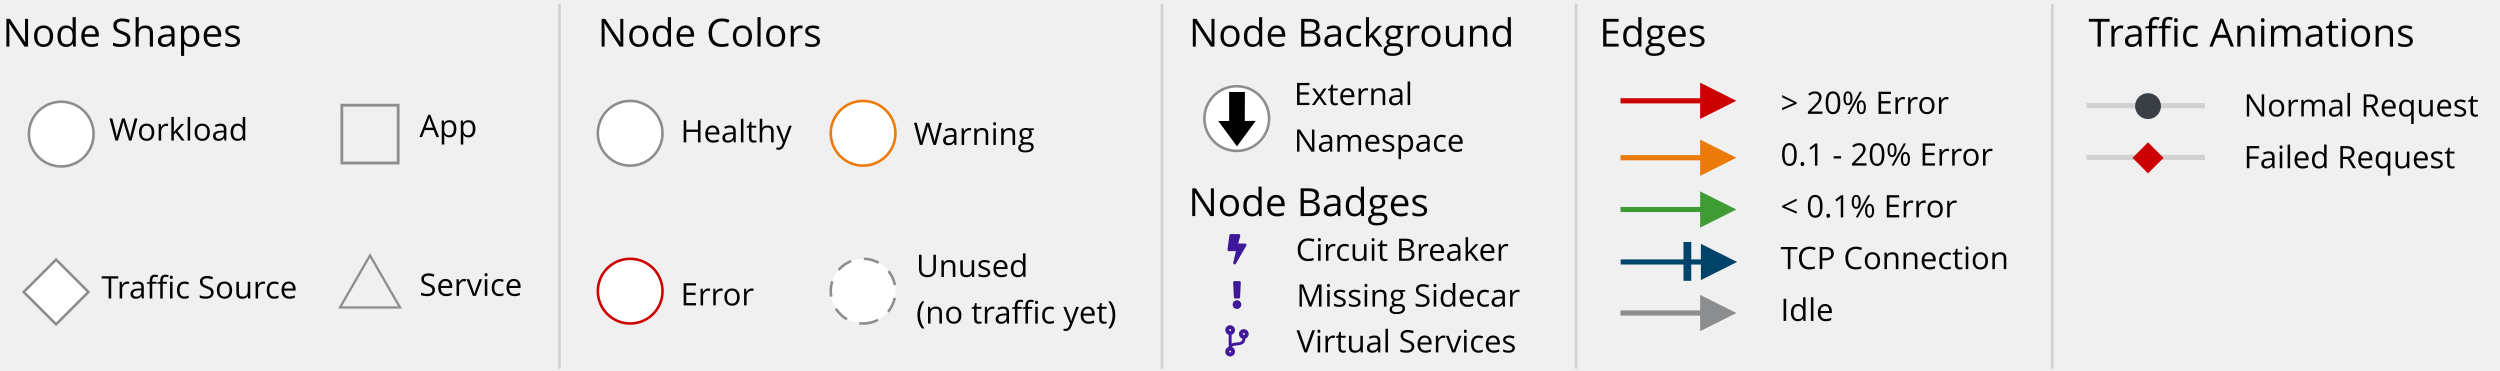
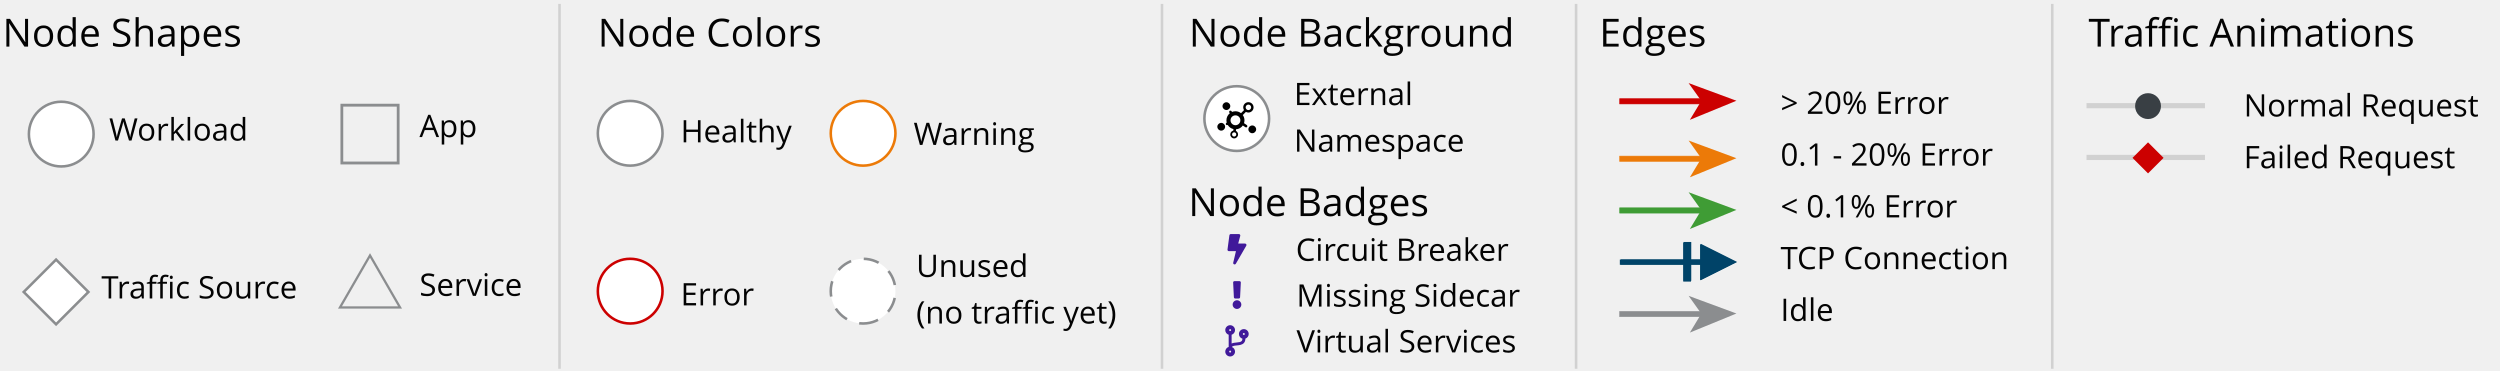
<svg xmlns="http://www.w3.org/2000/svg" width="966" height="143" viewBox="0 0 966 143" version="1.1" id="svg126">
  <defs id="defs14">
    <marker orient="auto" refY="0" refX="0" id="TriangleOutL" style="overflow:visible">
      <path id="path2196" d="M 5.77,0 -2.88,5 V -5 Z" style="fill:#000000;fill-opacity:1;fill-rule:evenodd;stroke:#000000;stroke-width:1pt;stroke-opacity:1" transform="scale(0.8)" />
    </marker>
    <marker orient="auto" refY="0" refX="0" id="Arrow1Sstart" style="overflow:visible">
      <path id="path1281" d="M 0,0 5,-5 -12.5,0 5,5 Z" style="fill:#000000;fill-opacity:1;fill-rule:evenodd;stroke:#000000;stroke-width:1pt;stroke-opacity:1" transform="matrix(0.2,0,0,0.2,1.2,0)" />
    </marker>
    <marker orient="auto" refY="0" refX="0" id="Arrow1Lend" style="overflow:visible">
      <path id="path1272" d="M 0,0 5,-5 -12.5,0 5,5 Z" style="fill:#000000;fill-opacity:1;fill-rule:evenodd;stroke:#000000;stroke-width:1pt;stroke-opacity:1" transform="matrix(-0.8,0,0,-0.8,-10,0)" />
    </marker>
  </defs>
  <path d="M 793,2 V 142" id="Line-4" style="fill:none;fill-rule:evenodd;stroke:#d1d1d1;stroke-width:1;stroke-linecap:square" />
  <path d="M 449,2 V 142" id="path17" style="fill:none;fill-rule:evenodd;stroke:#d1d1d1;stroke-width:1;stroke-linecap:square" />
  <path d="M 216.196,2 V 142" id="path19" style="fill:none;fill-rule:evenodd;stroke:#d1d1d1;stroke-width:1;stroke-linecap:square" />
  <g style="fill:none;fill-rule:evenodd;stroke:none;stroke-width:1" id="Group-8" transform="translate(231,39)">
    <text style="font-weight:normal;font-size:12px;font-family:OpenSans, 'Open Sans';fill:#030303" line-spacing="18" font-weight="normal" font-size="12" id="Healthy">
      <tspan id="tspan21" y="16" x="32">Healthy</tspan>
    </text>
    <circle style="fill:#ffffff;stroke:#8b8d8f" r="12.5" cy="12.5" cx="12.5" id="Oval-7" />
  </g>
  <g style="fill:none;fill-rule:evenodd;stroke:none;stroke-width:1" transform="translate(321,39)" id="Group-9">
    <text style="font-weight:normal;font-size:12px;font-family:OpenSans, 'Open Sans';fill:#030303" line-spacing="18" font-weight="normal" font-size="12" id="Warning">
      <tspan id="tspan26" y="17" x="32">Warning</tspan>
    </text>
    <circle style="fill:#ffffff;stroke:#ec7a08" r="12.5" cy="12.5" cx="12.5" id="circle29" />
  </g>
  <g style="fill:none;fill-rule:evenodd;stroke:none;stroke-width:1" transform="translate(231,100)" id="Group-10">
    <text style="font-weight:normal;font-size:12px;font-family:OpenSans, 'Open Sans';fill:#030303" line-spacing="18" font-weight="normal" font-size="12" id="Error">
      <tspan id="tspan32" y="18" x="32">Error</tspan>
    </text>
    <circle style="fill:#ffffff;stroke:#cc0000" r="12.5" cy="12.5" cx="12.5" id="circle35" />
  </g>
  <text id="Unused-(no-traffic-y" font-size="12" font-weight="normal" line-spacing="18" style="font-weight:normal;font-size:12px;font-family:OpenSans, 'Open Sans';fill:#030303;fill-rule:evenodd;stroke:none;stroke-width:1" x="321" y="94">
    <tspan x="354" y="107" id="tspan38">Unused</tspan>
    <tspan x="354" y="125" id="tspan40">(no traffic yet)</tspan>
  </text>
  <path d="m 333.5,125 c 6.904,0 12.5,-5.596 12.5,-12.5 0,-6.904 -5.596,-12.5 -12.5,-12.5 -6.904,0 -12.5,5.596 -12.5,12.5 0,6.904 5.596,12.5 12.5,12.5 z" id="path43" style="fill:#ffffff;fill-rule:evenodd;stroke:#8b8d8f;stroke-width:1;stroke-dasharray:6, 5" />
  <text style="font-weight:normal;font-size:12px;font-family:OpenSans, 'Open Sans';fill:#030303;fill-rule:evenodd;stroke:none;stroke-width:1" line-spacing="18" font-weight="normal" font-size="12" id="text447" x="467.008" y="27.602">
    <tspan id="tspan443" y="40.602" x="500.008">External</tspan>
    <tspan id="tspan445" y="58.602" x="500.008">Namespace</tspan>
  </text>
  <text id="Node-Colors" font-size="15" font-weight="500" line-spacing="10" style="font-weight:500;font-size:15px;font-family:OpenSans-Semibold, 'Open Sans';fill:#030303;fill-rule:evenodd;stroke:none;stroke-width:1" x="-93" y="2">
    <tspan x="231" y="18" id="tspan47">Node Colors</tspan>
  </text>
  <text id="Edges" font-size="15" font-weight="500" line-spacing="10" style="font-weight:500;font-size:15px;font-family:OpenSans-Semibold, 'Open Sans';fill:#030303;fill-rule:evenodd;stroke:none;stroke-width:1" x="51" y="2">
    <tspan x="618" y="18" id="tspan51">Edges</tspan>
  </text>
  <text y="31" x="627" style="font-weight:normal;font-size:12px;font-family:OpenSans, 'Open Sans';fill:#030303;fill-rule:evenodd;stroke:none;stroke-width:1" line-spacing="18" font-weight="normal" font-size="12" id="&gt;-20%-Error">
    <tspan id="tspan58" y="44" x="688">&gt; 20% Error</tspan>
  </text>
  <text y="31" x="627" style="font-weight:normal;font-size:12px;font-family:OpenSans, 'Open Sans';fill:#030303;fill-rule:evenodd;stroke:none;stroke-width:1" line-spacing="18" font-weight="normal" font-size="12" id="0.1---20%-Error">
    <tspan id="tspan61" y="64" x="688">0.1 - 20% Error</tspan>
  </text>
  <text y="31" x="627" style="font-weight:normal;font-size:12px;font-family:OpenSans, 'Open Sans';fill:#030303;fill-rule:evenodd;stroke:none;stroke-width:1" line-spacing="18" font-weight="normal" font-size="12" id="&lt;-0.1%-Error">
    <tspan id="tspan64" y="84" x="688">&lt; 0.1% Error</tspan>
  </text>
  <text y="31" x="627" style="font-weight:normal;font-size:12px;font-family:OpenSans, 'Open Sans';fill:#030303;fill-rule:evenodd;stroke:none;stroke-width:1" line-spacing="18" font-weight="normal" font-size="12" id="Idle">
    <tspan id="tspan67" y="124" x="688">Idle</tspan>
  </text>
  <text y="31" x="627" style="font-weight:normal;font-size:12px;font-family:OpenSans, 'Open Sans';fill:#030303;fill-rule:evenodd;stroke:none;stroke-width:1" line-spacing="18" font-weight="normal" font-size="12" id="TCP-Connection">
    <tspan id="tspan70" y="104" x="688">TCP Connection</tspan>
  </text>
  <path id="Line" d="m 671.224,101.222 -14,-7 v 14 z m -44,1 h 31 1 v -2 h -1 -31 -1 v 2 z" style="fill:#004368;fill-rule:nonzero;stroke:none;stroke-width:1" />
  <path d="m 652,95 v 12" id="Line-2" style="fill:none;fill-rule:evenodd;stroke:#004368;stroke-width:3;stroke-linecap:square" />
  <text id="Traffic-Animations" font-size="15" font-weight="500" line-spacing="10" style="font-weight:500;font-size:15px;font-family:OpenSans-Semibold, 'Open Sans';fill:#030303;fill-rule:evenodd;stroke:none;stroke-width:1" x="51" y="2">
    <tspan x="807" y="18" id="tspan79">Traffic Animations</tspan>
  </text>
  <text style="font-weight:normal;font-size:12px;font-family:OpenSans, 'Open Sans';fill:#030303;fill-rule:evenodd;stroke:none;stroke-width:1" line-spacing="18" font-weight="normal" font-size="12" id="Normal-Request" x="807" y="32">
    <tspan id="tspan82" y="45" x="867">Normal Request</tspan>
  </text>
  <text style="font-weight:normal;font-size:12px;font-family:OpenSans, 'Open Sans';fill:#030303;fill-rule:evenodd;stroke:none;stroke-width:1" line-spacing="18" font-weight="normal" font-size="12" id="Failed-Request" x="807" y="32">
    <tspan id="tspan85" y="65" x="867">Failed Request</tspan>
  </text>
  <path style="fill:none;fill-rule:evenodd;stroke:#d1d1d1;stroke-width:2;stroke-linecap:square" id="path88" d="M 807.224,40.833 H 851" />
  <path style="fill:none;fill-rule:evenodd;stroke:#d1d1d1;stroke-width:2;stroke-linecap:square" id="path90" d="M 807.224,60.833 H 851" />
  <circle style="fill:#393f44;fill-rule:evenodd;stroke:none;stroke-width:1" r="5" cy="41" cx="830" id="Oval-3" />
  <polygon style="fill:#cc0000;fill-rule:evenodd;stroke:none;stroke-width:1" points="17,29 23,23 29,29 23,35 " id="Polygon" transform="translate(807,32)" />
  <text style="font-weight:normal;font-size:12px;font-family:OpenSans, 'Open Sans';fill:#030303;fill-rule:evenodd;stroke:none;stroke-width:1" line-spacing="18" font-weight="normal" font-size="12" id="Failed-Request-7" x="440.707" y="67.785">
    <tspan id="tspan85-5" y="100.785" x="500.707">Circuit Breaker</tspan>
  </text>
  <text y="39.314" x="11.163" id="App/Workload" font-size="12" font-weight="normal" line-spacing="18" style="font-weight:normal;font-size:12px;font-family:OpenSans, 'Open Sans';fill:#030303;fill-rule:evenodd;stroke:none;stroke-width:1">
    <tspan x="42.163" y="54.314" id="tspan95">Workload</tspan>
  </text>
  <circle id="Oval-5" cx="23.663" cy="51.814" r="12.5" style="fill:#ffffff;fill-rule:evenodd;stroke:#8b8d8f;stroke-width:1" />
  <circle style="fill:#ffffff;fill-rule:evenodd;stroke:#8b8d8f;stroke-width:1" r="12.5" cy="45.814" cx="477.879" id="circle2046" />
  <text x="131.065" id="App/Workload-(Extern" font-size="12" font-weight="normal" line-spacing="18" style="font-weight:normal;font-size:12px;font-family:OpenSans, 'Open Sans';fill:#030303;fill-rule:evenodd;stroke:none;stroke-width:1" y="39.966">
    <tspan x="162.065" y="52.966" id="tspan100">App</tspan>
  </text>
  <text y="94.314" x="128.065" id="Service" font-size="12" font-weight="normal" line-spacing="18" style="font-weight:normal;font-size:12px;font-family:OpenSans, 'Open Sans';fill:#030303;fill-rule:evenodd;stroke:none;stroke-width:1">
    <tspan x="162.065" y="114.314" id="tspan108">Service</tspan>
  </text>
  <path style="fill:#40199a;fill-opacity:1;fill-rule:evenodd;stroke:none;stroke-width:0.023" d="m 481.088,94.11 h -2.646 l 0.794,-2.977 c 0.093,-0.349 -0.171,-0.692 -0.532,-0.692 h -3.119 c -0.276,0 -0.509,0.204 -0.546,0.478 l -0.734,5.504 c -0.044,0.33 0.213,0.623 0.546,0.623 h 2.722 l -1.056,4.46 c -0.083,0.348 0.184,0.677 0.535,0.677 0.191,0 0.376,-0.1 0.476,-0.275 l 4.036,-6.972 c 0.212,-0.366 -0.052,-0.826 -0.476,-0.826 z" id="path1166" />
  <g style="fill:none;fill-rule:evenodd;stroke:none;stroke-width:1" transform="translate(9.163209,100.314)" id="Group-7">
    <text style="font-weight:normal;font-size:12px;font-family:OpenSans, 'Open Sans';fill:#030303" line-spacing="18" font-weight="normal" font-size="12" id="Traffic-Source">
      <tspan id="tspan114" y="15" x="30">Traffic Source</tspan>
    </text>
    <polygon style="fill:#ffffff;stroke:#8b8d8f" points="0,12.5 12.5,0 25,12.5 12.5,25 " id="polygon117" />
  </g>
  <path id="path1214" d="m 479.648,117.695 c 0,0.925 -0.753,1.678 -1.678,1.678 -0.925,0 -1.678,-0.753 -1.678,-1.678 0,-0.925 0.753,-1.678 1.678,-1.678 0.925,0 1.678,0.753 1.678,1.678 z m -3.161,-8.531 0.285,5.704 c 0.013,0.268 0.234,0.478 0.503,0.478 h 1.391 c 0.268,0 0.489,-0.21 0.503,-0.478 l 0.285,-5.704 c 0.014,-0.287 -0.215,-0.528 -0.503,-0.528 h -1.962 c -0.288,0 -0.517,0.241 -0.503,0.528 z" style="fill:#40199a;fill-opacity:1;fill-rule:evenodd;stroke:none;stroke-width:0.021" />
  <path id="path1287" d="m 482.5,129.055 c 0,-1.043 -0.845,-1.887 -1.887,-1.887 -1.043,0 -1.887,0.845 -1.887,1.887 0,0.859 0.573,1.583 1.357,1.812 -0.014,0.38 -0.099,0.672 -0.26,0.871 -0.363,0.453 -1.163,0.528 -2.01,0.606 -0.665,0.061 -1.354,0.127 -1.918,0.399 v -3.397 c 0.767,-0.241 1.321,-0.956 1.321,-1.8 0,-1.043 -0.845,-1.887 -1.887,-1.887 -1.043,0 -1.887,0.845 -1.887,1.887 0,0.845 0.554,1.56 1.321,1.8 v 4.702 c -0.767,0.243 -1.321,0.958 -1.321,1.803 0,1.043 0.845,1.887 1.887,1.887 1.043,0 1.887,-0.845 1.887,-1.887 0,-0.802 -0.5,-1.489 -1.208,-1.76 0.073,-0.123 0.184,-0.231 0.352,-0.316 0.382,-0.193 0.953,-0.245 1.56,-0.302 0.996,-0.092 2.123,-0.198 2.789,-1.024 0.33,-0.411 0.498,-0.939 0.51,-1.602 0.746,-0.255 1.283,-0.96 1.283,-1.791 z m -7.172,-1.887 c 0.208,0 0.378,0.17 0.378,0.377 0,0.208 -0.17,0.377 -0.378,0.377 -0.208,0 -0.377,-0.17 -0.377,-0.377 0,-0.208 0.17,-0.377 0.377,-0.377 z m 0,9.06 c -0.208,0 -0.377,-0.17 -0.377,-0.377 0,-0.208 0.17,-0.377 0.377,-0.377 0.208,0 0.378,0.17 0.378,0.377 0,0.208 -0.17,0.377 -0.378,0.377 z m 5.285,-7.55 c 0.208,0 0.377,0.17 0.377,0.377 0,0.208 -0.17,0.377 -0.377,0.377 -0.208,0 -0.378,-0.17 -0.378,-0.377 0,-0.208 0.17,-0.377 0.378,-0.377 z" style="fill:#40199a;fill-opacity:1;fill-rule:evenodd;stroke:none;stroke-width:0.024" />
  <text id="Node-Shapes" font-size="15" font-weight="500" line-spacing="10" style="font-weight:500;font-size:15px;font-family:OpenSans-Semibold, 'Open Sans';fill:#030303;fill-rule:evenodd;stroke:none;stroke-width:1" x="1" y="2">
    <tspan x="1" y="18" id="tspan121">Node Shapes</tspan>
  </text>
  <text y="67.484" x="-296.784" id="Traffic-Animations-3" font-size="15" font-weight="500" line-spacing="10" style="font-weight:500;font-size:15px;font-family:OpenSans-Semibold, 'Open Sans';fill:#030303;fill-rule:evenodd;stroke:none;stroke-width:1">
    <tspan x="459.216" y="83.484" id="tspan79-6">Node Badges</tspan>
  </text>
  <text style="font-weight:normal;font-size:12px;font-family:OpenSans, 'Open Sans';fill:#030303;fill-rule:evenodd;stroke:none;stroke-width:1" line-spacing="18" font-weight="normal" font-size="12" id="Failed-Request-7-3" x="440.964" y="85.478">
    <tspan id="tspan85-5-5" y="118.478" x="500.964">Missing Sidecar</tspan>
  </text>
  <text style="font-weight:normal;font-size:12px;font-family:OpenSans, 'Open Sans';fill:#030303;fill-rule:evenodd;stroke:none;stroke-width:1" line-spacing="18" font-weight="normal" font-size="12" id="Failed-Request-7-6" x="440.964" y="103.171">
    <tspan id="tspan85-5-2" y="136.171" x="500.964">Virtual Services</tspan>
  </text>
  <path transform="matrix(0.8866966,0,0,0.9103325,8.761059,7.274937)" d="m 163.628,61.193 -24.538,0 0,-24.538 24.538,0 z" id="path1261" style="fill:none;fill-opacity:1;fill-rule:evenodd;stroke:#8b8d8f;stroke-width:1.214;stroke-opacity:1" />
  <path id="path132" d="m 142.971,98.706 11.603,20.097 -23.206,0 z" style="fill:none;fill-opacity:1;stroke:#8b8d8f;stroke-width:0.887;stroke-opacity:1" />
  <text y="2" x="135.435" style="font-weight:500;font-size:15px;font-family:OpenSans-Semibold, 'Open Sans';fill:#030303;fill-rule:evenodd;stroke:none;stroke-width:1" line-spacing="10" font-weight="500" font-size="15" id="text2036">
-     <tspan id="tspan2034" y="18" x="459.435">Node Background</tspan>
+     <tspan id="tspan2034" y="18" x="459.435" style="-inkscape-font-specification:'Open Sans';font-family:'Open Sans';font-weight:normal;font-style:normal;font-stretch:normal;font-variant:normal">Node Background</tspan>
  </text>
  <flowRoot xml:space="preserve" id="flowRoot2038" style="font-style:normal;font-weight:normal;font-size:40px;line-height:1.25;font-family:sans-serif;letter-spacing:0px;word-spacing:0px;fill:#000000;fill-opacity:1;stroke:none">
    <flowRegion id="flowRegion2040">
      <rect id="rect2042" width="169.172" height="184.268" x="587.438" y="-10.187" />
    </flowRegion>
    <flowPara id="flowPara2044" />
  </flowRoot>
-   <g id="g413" transform="translate(-20,-6)">
-     <path style="color:#000000;font-style:normal;font-variant:normal;font-weight:normal;font-stretch:normal;font-size:medium;line-height:normal;font-family:sans-serif;font-variant-ligatures:normal;font-variant-position:normal;font-variant-caps:normal;font-variant-numeric:normal;font-variant-alternates:normal;font-feature-settings:normal;text-indent:0;text-align:start;text-decoration:none;text-decoration-line:none;text-decoration-style:solid;text-decoration-color:#000000;letter-spacing:normal;word-spacing:normal;text-transform:none;writing-mode:lr-tb;direction:ltr;text-orientation:mixed;dominant-baseline:auto;baseline-shift:baseline;text-anchor:start;white-space:normal;shape-padding:0;clip-rule:nonzero;display:inline;overflow:visible;visibility:visible;opacity:1;isolation:auto;mix-blend-mode:normal;color-interpolation:sRGB;color-interpolation-filters:linearRGB;solid-color:#000000;solid-opacity:1;vector-effect:none;fill:#000000;fill-opacity:1;fill-rule:nonzero;stroke:none;stroke-width:1.431;stroke-linecap:butt;stroke-linejoin:miter;stroke-miterlimit:4;stroke-dasharray:none;stroke-dashoffset:0;stroke-opacity:1;color-rendering:auto;image-rendering:auto;shape-rendering:auto;text-rendering:auto;enable-background:accumulate" d="m 494.938,41.541 v 13.113 h 6.021 l 0.079,-13.113 z" id="path2052" />
-     <path style="fill:#000000;fill-opacity:1;fill-rule:evenodd;stroke:#000000;stroke-width:1.145pt;stroke-opacity:1" d="m 497.968,61.259 -5.724,-7.744 11.448,-0.039 z" id="path419" />
+   <path style="fill:none;fill-rule:evenodd;stroke:#d1d1d1;stroke-width:1;stroke-linecap:square" id="path137" d="M 609,2 V 142" />
+   <path style="fill:#004368;fill-rule:nonzero;stroke:none;stroke-width:1" d="m 670.904,101.308 -14,-7 v 14 z m -44,1 h 31 1 v -2 h -1 -31 -1 v 2 z" id="Line-36" />
+   <path style="fill:none;fill-rule:evenodd;stroke:#004368;stroke-width:3;stroke-linecap:square" id="Line-2-7" d="M 651.904,95.308 V 107.308" />
+   <g style="fill:none;fill-rule:evenodd;stroke:none;stroke-width:1" id="g1839" transform="matrix(1.019255,0,0,1.02259,48.70956,1.474302)">
+     <path style="color:#000000;font-style:normal;font-variant:normal;font-weight:normal;font-stretch:normal;font-size:medium;line-height:normal;font-family:sans-serif;font-variant-ligatures:normal;font-variant-position:normal;font-variant-caps:normal;font-variant-numeric:normal;font-variant-alternates:normal;font-feature-settings:normal;text-indent:0;text-align:start;text-decoration:none;text-decoration-line:none;text-decoration-style:solid;text-decoration-color:#000000;letter-spacing:normal;word-spacing:normal;text-transform:none;writing-mode:lr-tb;direction:ltr;text-orientation:mixed;dominant-baseline:auto;baseline-shift:baseline;text-anchor:start;white-space:normal;shape-padding:0;clip-rule:nonzero;display:inline;overflow:visible;visibility:visible;opacity:1;isolation:auto;mix-blend-mode:normal;color-interpolation:sRGB;color-interpolation-filters:linearRGB;solid-color:#000000;solid-opacity:1;vector-effect:none;fill:#cc0000;fill-opacity:1;fill-rule:nonzero;stroke:#cc0000;stroke-width:0.2;stroke-linecap:butt;stroke-linejoin:miter;stroke-miterlimit:4;stroke-dasharray:none;stroke-dashoffset:2.9;stroke-opacity:1;color-rendering:auto;image-rendering:auto;shape-rendering:auto;text-rendering:auto;enable-background:accumulate" d="m 566.224,35.833 v 2 H 599 v -2 z" id="path3585" />
+     <path style="fill:#cc0000;fill-opacity:1;fill-rule:evenodd;stroke:#cc0000;stroke-width:0.88pt;stroke-opacity:1" d="m 597.873,36.655 -3.615,5.97 14.615,-5.97 -14.929,-5.499 z" id="path1845" />
  </g>
-   <path style="fill:none;fill-rule:evenodd;stroke:#d1d1d1;stroke-width:1;stroke-linecap:square" id="path137" d="M 609,2 V 142" />
-   <path style="fill:#cc0000;fill-rule:nonzero;stroke:none;stroke-width:1" d="m 670.936,38.949 -14,-7 v 14 z m -43.776,1 h 30.776 1 v -2 h -1 -30.776 -1 v 2 z" id="Line-3" />
-   <path id="path54" d="m 670.935,60.949 -14,-7 v 14 z m -43.776,1 h 30.776 1 v -2 h -1 -30.776 -1 v 2 z" style="fill:#ec7a08;fill-rule:nonzero;stroke:none;stroke-width:1" />
-   <path id="path56" d="m 670.935,80.949 -14,-7 v 14 z m -43.776,1 h 30.776 1 v -2 h -1 -30.776 -1 v 2 z" style="fill:#3f9c35;fill-rule:nonzero;stroke:none;stroke-width:1" />
-   <path id="path73" d="m 670.935,120.949 -14,-7 v 14 z m -43.776,1 h 30.776 1 v -2 h -1 -30.776 -1 v 2 z" style="fill:#8b8d8f;fill-rule:nonzero;stroke:none;stroke-width:1" />
+   <g style="fill:none;fill-rule:evenodd;stroke:none;stroke-width:1" id="g1869" transform="matrix(1.019255,0,0,1.02259,48.70956,23.6753)">
+     <path style="color:#000000;font-style:normal;font-variant:normal;font-weight:normal;font-stretch:normal;font-size:medium;line-height:normal;font-family:sans-serif;font-variant-ligatures:normal;font-variant-position:normal;font-variant-caps:normal;font-variant-numeric:normal;font-variant-alternates:normal;font-feature-settings:normal;text-indent:0;text-align:start;text-decoration:none;text-decoration-line:none;text-decoration-style:solid;text-decoration-color:#000000;letter-spacing:normal;word-spacing:normal;text-transform:none;writing-mode:lr-tb;direction:ltr;text-orientation:mixed;dominant-baseline:auto;baseline-shift:baseline;text-anchor:start;white-space:normal;shape-padding:0;clip-rule:nonzero;display:inline;overflow:visible;visibility:visible;opacity:1;isolation:auto;mix-blend-mode:normal;color-interpolation:sRGB;color-interpolation-filters:linearRGB;solid-color:#000000;solid-opacity:1;vector-effect:none;fill:#ec7a08;fill-opacity:1;fill-rule:nonzero;stroke:#ec7a08;stroke-width:0.2;stroke-linecap:butt;stroke-linejoin:miter;stroke-miterlimit:4;stroke-dasharray:none;stroke-dashoffset:2.9;stroke-opacity:1;color-rendering:auto;image-rendering:auto;shape-rendering:auto;text-rendering:auto;enable-background:accumulate" d="m 566.224,35.833 v 2 H 599 v -2 z" id="path1865" />
+     <path style="fill:#ec7a08;fill-opacity:1;fill-rule:evenodd;stroke:#ec7a08;stroke-width:0.88pt;stroke-opacity:1" d="m 597.873,36.655 -3.615,5.97 14.615,-5.97 -14.929,-5.499 z" id="path1867" />
+   </g>
+   <g style="fill:none;fill-rule:evenodd;stroke:none;stroke-width:1" id="g1902" transform="matrix(1.019255,0,0,1.02259,48.70956,43.65621)">
+     <path style="color:#000000;font-style:normal;font-variant:normal;font-weight:normal;font-stretch:normal;font-size:medium;line-height:normal;font-family:sans-serif;font-variant-ligatures:normal;font-variant-position:normal;font-variant-caps:normal;font-variant-numeric:normal;font-variant-alternates:normal;font-feature-settings:normal;text-indent:0;text-align:start;text-decoration:none;text-decoration-line:none;text-decoration-style:solid;text-decoration-color:#000000;letter-spacing:normal;word-spacing:normal;text-transform:none;writing-mode:lr-tb;direction:ltr;text-orientation:mixed;dominant-baseline:auto;baseline-shift:baseline;text-anchor:start;white-space:normal;shape-padding:0;clip-rule:nonzero;display:inline;overflow:visible;visibility:visible;opacity:1;isolation:auto;mix-blend-mode:normal;color-interpolation:sRGB;color-interpolation-filters:linearRGB;solid-color:#000000;solid-opacity:1;vector-effect:none;fill:#3f9c35;fill-opacity:1;fill-rule:nonzero;stroke:#3f9c35;stroke-width:0.2;stroke-linecap:butt;stroke-linejoin:miter;stroke-miterlimit:4;stroke-dasharray:none;stroke-dashoffset:2.9;stroke-opacity:1;color-rendering:auto;image-rendering:auto;shape-rendering:auto;text-rendering:auto;enable-background:accumulate" d="m 566.224,35.833 v 2 H 599 v -2 z" id="path1898" />
+     <path style="fill:#3f9c35;fill-opacity:1;fill-rule:evenodd;stroke:#3f9c35;stroke-width:0.88pt;stroke-opacity:1" d="m 597.873,36.655 -3.615,5.97 14.615,-5.97 -14.929,-5.499 z" id="path1900" />
+   </g>
+   <g style="fill:none;fill-rule:evenodd;stroke:none;stroke-width:1" id="g1908" transform="matrix(1.019255,0,0,1.02259,48.70956,83.68452)">
+     <path style="color:#000000;font-style:normal;font-variant:normal;font-weight:normal;font-stretch:normal;font-size:medium;line-height:normal;font-family:sans-serif;font-variant-ligatures:normal;font-variant-position:normal;font-variant-caps:normal;font-variant-numeric:normal;font-variant-alternates:normal;font-feature-settings:normal;text-indent:0;text-align:start;text-decoration:none;text-decoration-line:none;text-decoration-style:solid;text-decoration-color:#000000;letter-spacing:normal;word-spacing:normal;text-transform:none;writing-mode:lr-tb;direction:ltr;text-orientation:mixed;dominant-baseline:auto;baseline-shift:baseline;text-anchor:start;white-space:normal;shape-padding:0;clip-rule:nonzero;display:inline;overflow:visible;visibility:visible;opacity:1;isolation:auto;mix-blend-mode:normal;color-interpolation:sRGB;color-interpolation-filters:linearRGB;solid-color:#000000;solid-opacity:1;vector-effect:none;fill:#8b8d8f;fill-opacity:1;fill-rule:nonzero;stroke:#8b8d8f;stroke-width:0.2;stroke-linecap:butt;stroke-linejoin:miter;stroke-miterlimit:4;stroke-dasharray:none;stroke-dashoffset:2.9;stroke-opacity:1;color-rendering:auto;image-rendering:auto;shape-rendering:auto;text-rendering:auto;enable-background:accumulate" d="m 566.224,35.833 v 2 H 599 v -2 z" id="path1904" />
+     <path style="fill:#8b8d8f;fill-opacity:1;fill-rule:evenodd;stroke:#8b8d8f;stroke-width:0.88pt;stroke-opacity:1" d="m 597.873,36.655 -3.615,5.97 14.615,-5.97 -14.929,-5.499 z" id="path1906" />
+   </g>
+   <g id="g34" transform="translate(470.3785,39.4785)">
+     <path id="path2" d="m 5,1.531 c 0,0.828 -0.672,1.5 -1.5,1.5 -0.828,0 -1.5,-0.672 -1.5,-1.5 0,-0.828 0.672,-1.5 1.5,-1.5 0.828,0 1.5,0.672 1.5,1.5 z" />
+     <path id="path4" d="M 15,10.5 C 15,11.328 14.328,12 13.5,12 12.672,12 12,11.328 12,10.5 12,9.672 12.672,9 13.5,9 14.328,9 15,9.672 15,10.5 Z" />
+     <path id="path6" d="M 3,9.5 C 3,10.328 2.328,11 1.5,11 0.672,11 0,10.328 0,9.5 0,8.672 0.672,8 1.5,8 2.328,8 3,8.672 3,9.5 Z" />
+     <path id="path8" d="m 11.331,8.812 -1.028,-0.7 c 0.116,-0.35 0.181,-0.722 0.181,-1.109 0,-0.753 -0.237,-1.45 -0.647,-2.022 l 1.2,-1.225 c 0.284,0.156 0.613,0.247 0.963,0.247 1.103,0 2,-0.897 2,-2 C 14,0.9 13.103,0 12,0 c -1.103,0 -2,0.897 -2,2 0,0.394 0.113,0.759 0.309,1.069 L 9.146,4.256 C 8.555,3.793 7.808,3.515 6.999,3.515 6.536,3.515 6.093,3.606 5.686,3.771 L 5.495,3.512 C 5.311,3.262 4.979,3.19 4.761,3.356 4.539,3.519 4.508,3.856 4.689,4.106 L 4.82,4.284 C 4.023,4.922 3.514,5.903 3.514,7.003 3.514,7.309 3.555,7.606 3.63,7.89 L 3.592,7.906 C 3.33,8.034 3.204,8.344 3.311,8.594 3.418,8.844 3.72,8.944 3.98,8.819 L 4.014,8.803 c 0.484,0.8 1.278,1.388 2.219,1.6 l -0.059,0.575 c -0.672,0.153 -1.172,0.762 -1.172,1.494 0,0.847 0.672,1.531 1.5,1.531 0.828,0 1.5,-0.684 1.5,-1.531 0,-0.603 -0.341,-1.122 -0.834,-1.372 L 7.234,10.481 C 8.318,10.409 9.265,9.843 9.856,9.006 l 0.941,0.641 c 0.25,0.172 0.578,0.125 0.725,-0.106 C 11.669,9.31 11.584,8.982 11.331,8.813 Z M 12,0.937 c 0.587,0 1.062,0.475 1.062,1.062 0,0.587 -0.475,1.062 -1.062,1.062 -0.587,0 -1.062,-0.475 -1.062,-1.062 0,-0.587 0.475,-1.062 1.062,-1.062 z M 6.5,13.281 c -0.45,0 -0.813,-0.362 -0.813,-0.813 0,-0.451 0.362,-0.813 0.813,-0.813 0.451,0 0.813,0.362 0.813,0.813 0,0.451 -0.362,0.813 -0.813,0.813 z M 7,8.906 C 5.947,8.906 5.094,8.053 5.094,7 5.094,5.947 5.947,5.094 7,5.094 8.053,5.094 8.906,5.947 8.906,7 8.906,8.053 8.053,8.906 7,8.906 Z" />
+   </g>
</svg>
